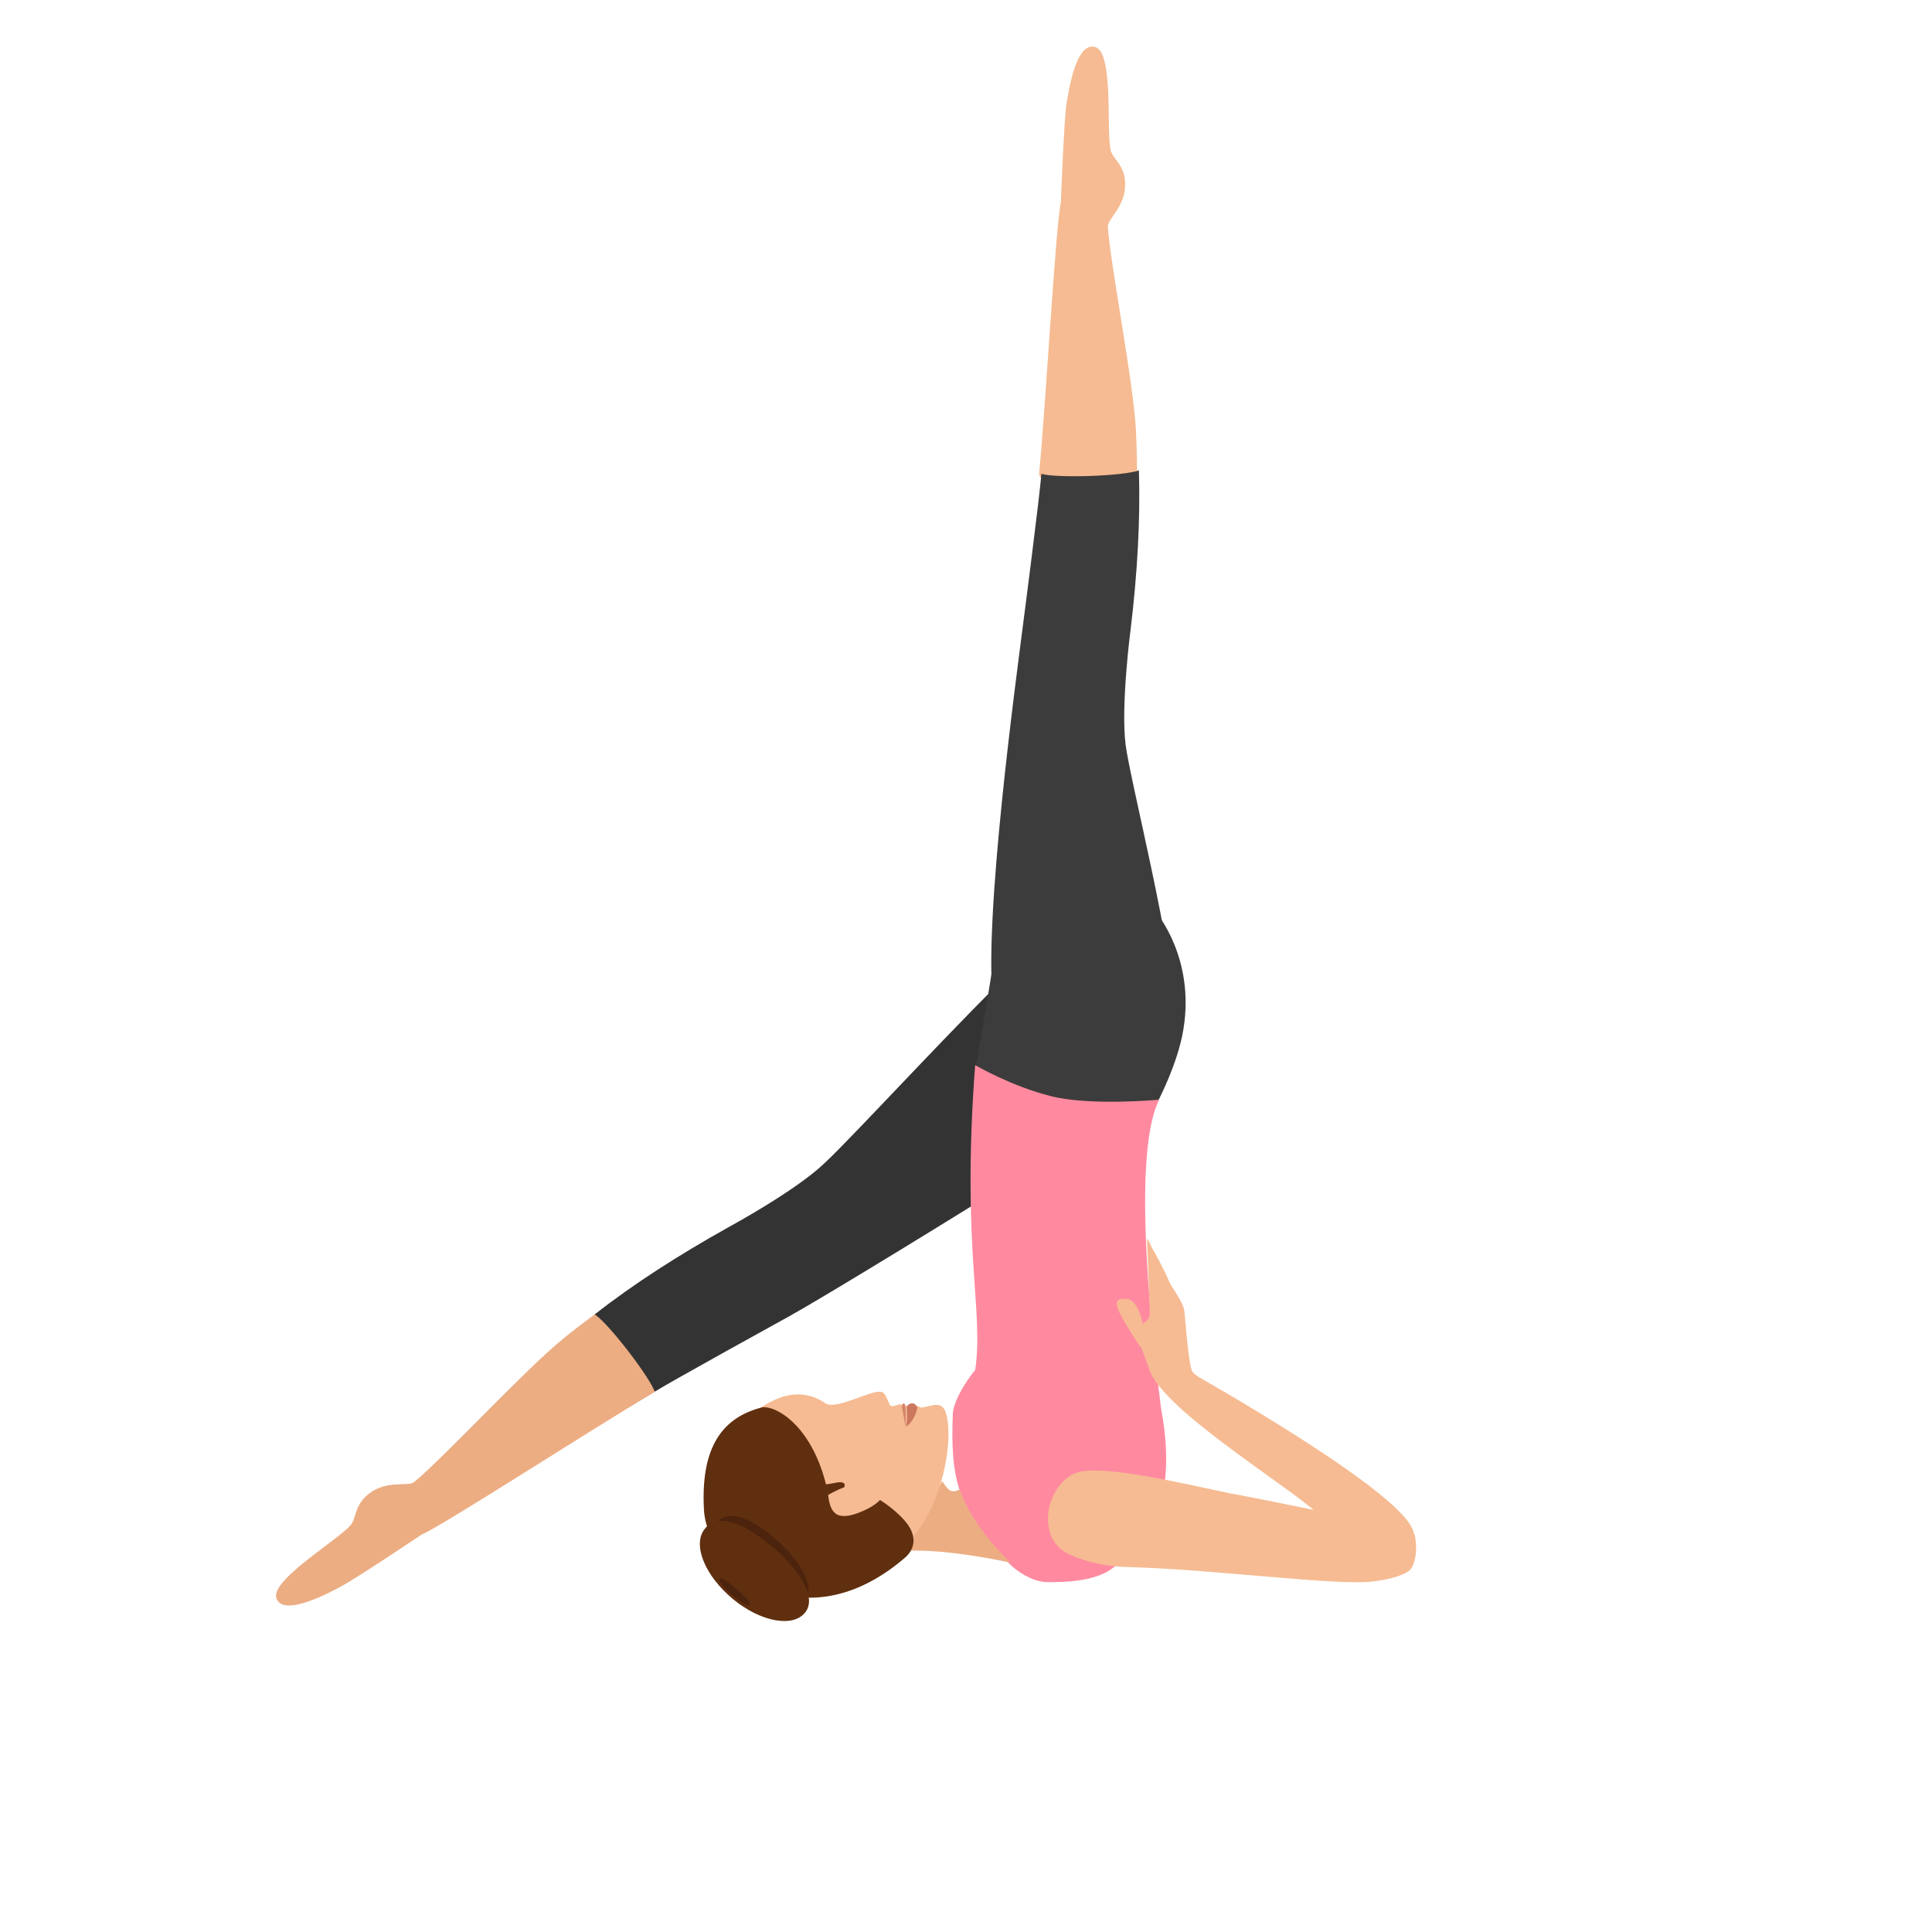
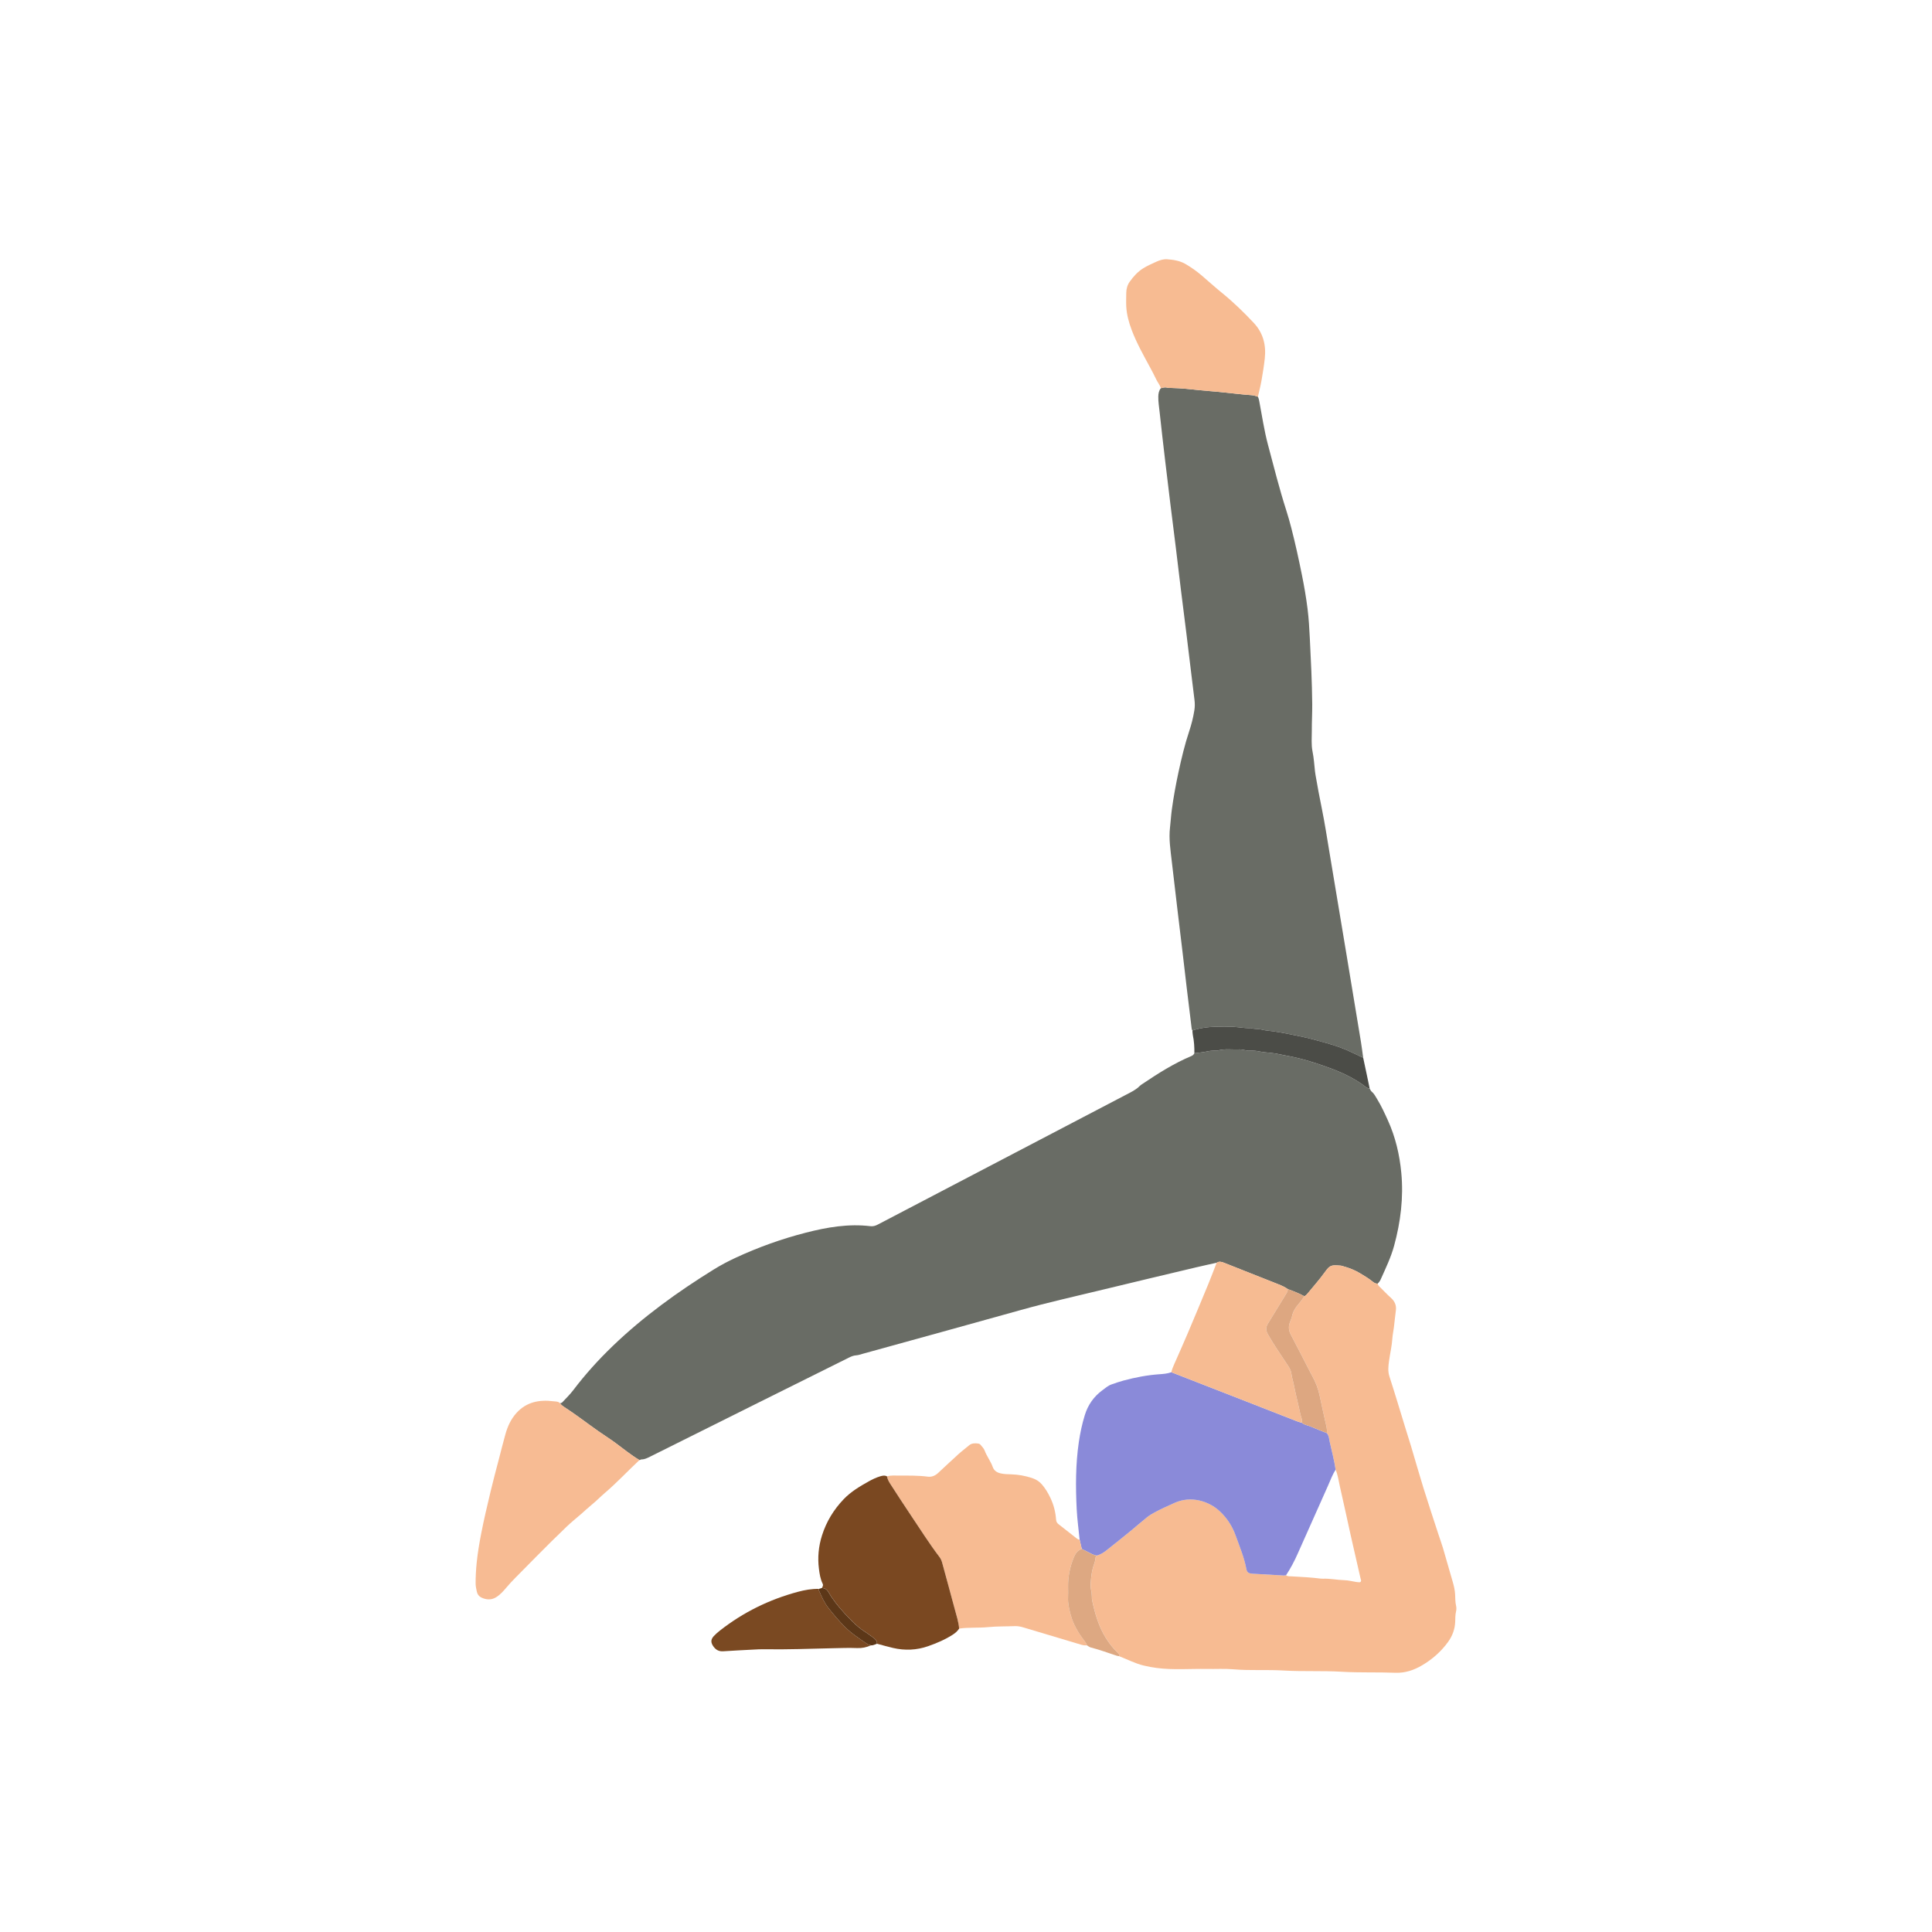
- <svg xmlns="http://www.w3.org/2000/svg" width="497" height="497" viewBox="0 0 497 497" fill="none">
-   <path d="M71.131 411.232C69.228 406.385 88.515 395.289 90.545 391.845C91.561 390.187 91.434 386.871 94.987 384.192C99.681 380.621 104.884 382.534 106.533 381.259C114.654 374.499 134.956 352.433 144.854 344.398C147.138 342.485 150.056 340.316 152.594 338.403C162.745 330.878 172.008 356.005 168.074 358.3C152.213 367.611 114.527 392.1 108.437 394.778C108.437 394.778 91.561 406.13 87.373 408.298C84.962 409.574 73.035 416.078 71.131 411.232Z" fill="#ECAD83" />
-   <path d="M187.394 315.702C174.622 322.837 162.863 330.354 153 338.126C156.667 340.547 167.162 354.307 168.426 358.002C172.22 355.581 203.2 338.509 203.2 338.509C211.04 334.177 245.813 313.027 269.965 297.738C276.161 293.788 281.345 291.24 286.403 288.055C290.323 284.488 292.979 280.41 295.508 277.353C300.313 271.364 268.447 242.315 263.769 246.393C248.089 261.044 219.638 292.259 212.051 299.267C204.591 306.402 187.394 315.702 187.394 315.702Z" fill="#333333" />
-   <path d="M297.753 283.539C297.753 283.539 303.043 273.562 304.428 264.767C307.451 246.521 297.501 234.838 297.501 234.838C297.501 234.838 258.837 224.599 257.577 233.919C255.058 251.64 252.539 265.555 251.028 274.219C250.021 279.994 275.965 288.002 275.965 288.002L297.753 283.539Z" fill="#3D3C3C" />
-   <path d="M245.098 363.812C244.586 379.437 245.609 387.948 259.68 402.302C261.342 403.953 265.436 407.002 269.529 407.002C273.622 407.002 283.087 407.002 287.436 402.302C290.762 398.745 304.193 391.631 298.693 362.415C297.03 348.822 290.634 298.011 298.181 282.894C298.181 282.894 280.657 284.545 270.424 282.005C260.191 279.464 250.854 274.002 250.854 274.002C247.272 321.384 253.156 336.882 250.854 352.506C250.726 352.379 245.226 359.493 245.098 363.812Z" fill="#FF8AA0" />
-   <path d="M246.885 383.2C244.7 384.176 243.928 383.444 242.385 381.002L233 398.95C243.8 398.339 260 402.002 260 402.002C260 402.002 255.885 398.217 252.028 392.845C248.171 387.473 246.885 383.2 246.885 383.2Z" fill="#ECAD83" />
-   <path d="M212.293 360.961C205.546 356.366 199.182 359.812 195.49 362.238C184.288 369.897 183.524 377.556 184.161 387.257C184.925 400.15 219.167 403.086 224.895 401.682C239.662 397.852 244.244 376.918 243.99 368.365C243.735 359.046 240.68 361.599 236.988 362.11C236.861 362.11 236.225 361.727 236.225 361.727C234.952 361.727 233.169 361.982 231.515 361.216C231.515 361.216 230.369 361.599 229.733 361.727C229.351 361.727 229.096 361.727 228.841 361.344C228.332 360.068 227.823 358.791 227.187 358.281C225.405 356.621 215.348 363.004 212.293 360.961Z" fill="#F6BB92" />
-   <path d="M232.856 367.002C232.856 367.002 233.08 366.108 232.968 361.893C232.856 361.383 232.577 360.489 232.074 361.383C231.739 361.893 232.633 364.065 232.856 367.002Z" fill="#D6876B" />
-   <path d="M233 367.002C233 367.002 235.181 365.994 236 362.087C235.863 361.583 235.318 361.205 235.181 361.079C233.818 360.701 233.272 361.835 233.272 361.835C233.545 366.12 233 367.002 233 367.002Z" fill="#CC785E" />
-   <path d="M181.093 388.457C182.011 404 206.676 423.303 232.914 400.616C234.62 399.111 236.719 395.727 232.652 391.089C229.766 387.83 226.092 385.7 226.092 385.7C225.043 385.073 223.731 384.446 222.419 383.694C220.976 382.942 212.973 384.321 212.71 382.817C209.299 367.775 200.51 361.759 196.18 362.009C186.078 364.516 180.175 371.912 181.093 388.457Z" fill="#602F0F" />
-   <path d="M221.45 388.928C228.261 386.092 228.387 383.127 227.756 379.002L217.162 381.967L213 384.416C213.504 388.541 214.639 391.764 221.45 388.928Z" fill="#F6BB92" />
-   <path d="M207.152 411.782C204.314 415.626 196.788 414.345 190.496 408.964C184.204 403.582 181.243 395.895 184.08 392.051C186.918 388.207 192.593 390.001 199.009 395.511C205.301 400.892 209.99 407.939 207.152 411.782Z" fill="#4C230C" />
-   <path d="M214.427 381.539C213.156 381.794 212.012 381.921 211.122 381.921C209.723 381.921 208.96 381.794 208.96 381.794L210.867 386.243C211.503 386.243 212.266 386.116 212.902 386.116C212.902 386.116 212.774 385.608 212.393 384.845V384.972C213.41 384.336 214.936 383.446 217.224 382.556C217.097 382.556 218.241 380.649 214.427 381.539Z" fill="#602F0F" />
-   <path d="M207.181 414.721C204.13 418.789 195.739 417.264 188.619 411.415C181.373 405.44 178.067 397.431 181.246 393.362C184.297 389.294 190.653 391.328 197.9 397.304C205.02 403.025 210.359 410.653 207.181 414.721Z" fill="#602F0F" />
-   <path d="M192.951 412.876C192.569 413.404 190.532 412.215 188.368 410.365C186.204 408.516 184.676 406.534 185.058 406.137C185.44 405.609 187.095 406.666 189.259 408.648C191.423 410.365 193.332 412.347 192.951 412.876Z" fill="#4C230C" />
-   <path d="M363.305 393.23C356.821 391.704 346.142 390.052 346.142 390.052C337.496 388.399 324.529 385.602 316.646 384.203C303.933 381.534 282.702 376.448 276.599 378.991C269.098 382.169 266.556 395.137 274.311 399.459C277.489 401.112 283.083 403.019 291.093 403.146C312.832 403.782 344.107 407.977 353.134 406.833C358.346 406.198 361.779 404.926 362.796 403.782C363.813 402.638 364.83 399.332 363.94 394.883C363.686 394.628 363.559 393.993 363.305 393.23Z" fill="#F6BB92" />
-   <path d="M296.05 353.311C301.517 364.625 335.589 384.84 340.293 390.688C344.997 396.536 353.769 405.181 354.786 406.071C355.676 405.563 356.566 405.181 357.202 404.673C361.651 402.003 362.923 399.079 363.304 397.68C363.304 397.68 364.194 395.773 363.431 393.612C359.999 383.187 306.73 353.311 306.73 353.311H296.05Z" fill="#F6BB92" />
-   <path d="M296.05 353.309C296.05 353.563 299.102 354.326 308.128 354.072C308.128 354.072 307.238 353.563 306.73 352.8C305.84 351.656 304.95 340.214 304.695 337.417C304.441 334.875 301.517 331.442 300.754 329.662C299.229 326.102 297.83 323.687 296.432 321.144C296.177 320.763 295.415 318.729 295.033 318.729C295.033 318.729 295.542 330.043 295.796 337.417C295.923 339.833 294.143 340.214 294.143 340.214C293.889 342.503 293.635 344.41 293.253 345.681L296.05 353.309Z" fill="#F6BB92" />
-   <path d="M293.889 340.217C293.889 340.217 292.745 333.861 289.312 334.115C286.515 334.369 285.498 334.623 293.381 346.574C293.381 346.701 295.288 345.938 293.889 340.217Z" fill="#F6BB92" />
-   <path d="M281.684 12.084C286.769 13.355 284.353 35.477 285.879 39.163C286.642 41.07 289.439 42.85 289.439 47.3C289.566 53.148 284.862 56.326 284.989 58.361C285.752 68.913 291.6 98.281 292.236 110.994C292.363 113.918 292.49 117.605 292.49 120.783C292.49 133.369 266.809 126.25 267.318 121.673C269.097 103.366 271.513 58.488 272.911 52.004C272.911 52.004 273.674 31.79 274.31 26.959C274.818 24.162 276.598 10.685 281.684 12.084Z" fill="#F6BB92" />
-   <path d="M290.827 162.073C292.602 147.496 293.363 133.678 292.983 121.002C288.798 122.523 271.681 123.03 267.877 121.889C267.623 126.453 263.058 161.566 263.058 161.566C261.664 172.722 252.661 238.132 255.577 258.541C256.084 263.865 257.099 268.428 258.113 272.231C260.142 279.71 301.351 275.4 303 265.132C301.605 242.822 290.954 201.877 289.559 191.609C288.291 181.468 290.827 162.073 290.827 162.073Z" fill="#3D3C3C" />
+ <svg xmlns="http://www.w3.org/2000/svg" width="500" height="500" viewBox="0 0 500 500" fill="none">
+   <path d="M356.54 332.196C356.886 331.882 357.147 331.501 357.337 331.078C358.611 328.231 359.973 325.412 360.798 322.393C362.481 316.222 363.257 309.932 362.657 303.547C362.216 298.845 361.147 294.269 359.175 289.93C358.329 288.064 357.482 286.208 356.409 284.458C355.983 283.76 355.626 283.026 354.97 282.49C354.748 282.306 354.635 281.985 354.476 281.728C353.76 281.671 353.291 281.153 352.765 280.775C350.035 278.835 347.026 277.449 343.9 276.316C340.404 275.05 336.858 273.91 333.186 273.254C331.687 272.986 330.212 272.601 328.681 272.457C327.774 272.372 326.847 272.305 325.961 272.118C325.097 271.935 324.24 271.846 323.382 271.906C322.493 271.966 321.682 271.557 320.807 271.596C318.927 271.681 317.025 271.37 315.163 271.864C314.923 271.928 314.655 271.885 314.397 271.889C313.734 271.903 313.088 271.956 312.429 272.104C311.342 272.351 310.217 272.425 309.105 272.573C308.94 272.901 308.714 273.141 308.358 273.289C303.849 275.173 299.746 277.773 295.71 280.49C295.456 280.662 295.185 280.821 294.973 281.036C293.985 282.045 292.736 282.631 291.512 283.269C272.378 293.271 253.246 303.279 234.112 313.287C231.801 314.497 229.48 315.69 227.173 316.914C226.566 317.235 225.97 317.418 225.271 317.337C219.581 316.653 214.042 317.605 208.571 319.009C202.316 320.611 196.252 322.784 190.395 325.501C188.452 326.4 186.543 327.413 184.723 328.538C175.399 334.313 166.53 340.698 158.603 348.318C154.906 351.871 151.477 355.66 148.376 359.752C147.515 360.888 146.478 361.893 145.501 362.937C145.377 363.071 145.138 363.1 144.951 363.174C145.187 363.516 145.483 363.791 145.832 364.017C148.933 366.003 151.833 368.271 154.846 370.385C156.31 371.411 157.827 372.364 159.27 373.422C161.327 374.932 163.288 376.572 165.496 377.867C165.623 377.828 165.747 377.793 165.874 377.754L165.944 377.666L166.047 377.708C166.84 377.684 167.521 377.338 168.213 376.996C177.688 372.268 187.164 367.541 196.643 362.821C204.334 358.99 212.031 355.173 219.722 351.338C220.325 351.038 220.911 350.798 221.602 350.756C222.153 350.724 222.699 350.516 223.239 350.368C236.892 346.593 250.551 342.85 264.193 339.03C271.337 337.029 278.576 335.428 285.776 333.674C293.675 331.755 301.588 329.882 309.497 328.002C311.286 327.575 313.088 327.194 314.88 326.792C315.508 326.375 316.122 326.545 316.764 326.799C321.453 328.665 326.148 330.517 330.844 332.373C331.697 332.711 332.533 333.082 333.285 333.618C334.752 334.144 336.195 334.719 337.568 335.463C337.963 335.297 338.224 334.976 338.485 334.662C339.945 332.884 341.473 331.166 342.824 329.293C344.203 327.381 344.471 327.353 346.997 327.547C347.198 327.561 347.392 327.645 347.59 327.698C349.181 328.122 350.694 328.732 352.099 329.589C353.146 330.228 354.205 330.852 355.164 331.625C355.559 331.946 355.986 332.246 356.544 332.2H356.54V332.196Z" fill="#696C65" />
+   <path d="M352.793 273.752C352.602 272.391 352.437 271.022 352.214 269.664C351.004 262.298 349.784 254.932 348.56 247.569C347.067 238.591 345.579 229.613 344.072 220.638C343.437 216.856 342.862 213.064 342.097 209.307C341.515 206.449 340.971 203.588 340.481 200.717C340.421 200.364 340.361 200.011 340.322 199.655C340.132 197.926 340.029 196.19 339.68 194.479C339.317 192.709 339.507 190.913 339.497 189.128C339.483 186.828 339.624 184.524 339.603 182.224C339.55 176.544 339.267 170.872 338.982 165.202C338.855 162.648 338.71 160.091 338.393 157.554C338.026 154.615 337.518 151.691 336.932 148.781C336.114 144.72 335.232 140.677 334.198 136.666C333.803 135.132 333.373 133.604 332.889 132.098C331.094 126.496 329.665 120.791 328.151 115.111C327.164 111.397 326.613 107.601 325.897 103.837C325.82 103.427 325.728 103.039 325.544 102.672C324.969 102.461 324.398 102.302 323.773 102.26C322.507 102.178 321.244 102.034 319.978 101.903C318.309 101.73 316.644 101.536 314.975 101.374C313.557 101.237 312.135 101.159 310.721 101.004C308.195 100.725 305.665 100.457 303.122 100.4C302.765 100.393 302.392 100.422 302.06 100.323C301.474 100.15 300.956 100.341 300.416 100.475C299.919 101.11 299.781 101.836 299.767 102.63C299.742 103.971 299.964 105.283 300.106 106.606C300.55 110.776 301.04 114.942 301.527 119.108C301.961 122.816 302.413 126.524 302.868 130.231C303.33 133.989 303.813 137.742 304.275 141.499C304.737 145.256 305.175 149.017 305.637 152.774C306.092 156.482 306.572 160.182 307.031 163.89C307.489 167.598 307.93 171.305 308.382 175.013C308.629 177.045 308.872 179.077 309.13 181.106C309.246 182.026 309.246 182.933 309.098 183.854C308.801 185.674 308.364 187.438 307.778 189.198C306.614 192.691 305.761 196.279 304.984 199.877C304.297 203.077 303.707 206.298 303.266 209.543C303.058 211.064 302.981 212.598 302.801 214.122C302.451 217.103 302.931 220.042 303.263 222.984C303.736 227.15 304.237 231.317 304.73 235.483C305.164 239.141 305.612 242.796 306.046 246.454C306.413 249.552 306.766 252.653 307.136 255.754C307.553 259.257 307.983 262.763 308.413 266.266C308.431 266.411 308.526 266.545 308.583 266.686C310.985 265.917 313.451 265.656 315.963 265.737C316.577 265.758 317.191 265.78 317.801 265.737C319.798 265.585 321.752 266.178 323.745 266.072C324.627 266.379 325.587 266.217 326.458 266.446C327.502 266.718 328.575 266.767 329.619 266.919C331.834 267.236 334.018 267.695 336.202 268.147C338.643 268.651 341.049 269.304 343.448 269.988C345.759 270.648 348.009 271.435 350.161 272.507C351.026 272.937 351.907 273.34 352.782 273.752H352.793Z" fill="#696C65" />
+   <path d="M356.539 332.197C355.978 332.246 355.555 331.943 355.16 331.622C354.2 330.849 353.142 330.225 352.094 329.586C350.69 328.729 349.177 328.115 347.586 327.695C347.388 327.643 347.194 327.558 346.993 327.544C344.467 327.353 344.196 327.378 342.82 329.29C341.472 331.16 339.941 332.881 338.481 334.659C338.223 334.973 337.959 335.294 337.563 335.46C337.133 336.155 336.657 336.804 336.117 337.425C335.351 338.307 334.688 339.267 334.424 340.455C334.29 341.052 334.064 341.627 333.842 342.198C333.401 343.32 333.514 344.361 334.078 345.43C335.842 348.774 337.553 352.147 339.285 355.508C339.38 355.688 339.479 355.868 339.578 356.048C340.506 357.703 341.176 359.446 341.553 361.312C341.998 363.502 342.506 365.683 342.986 367.866C343.201 368.858 343.554 369.835 343.367 370.879C343.963 371.528 343.966 372.378 344.143 373.169C344.675 375.56 345.31 377.935 345.667 380.365C346.249 381.741 346.418 383.223 346.753 384.659C347.745 388.931 348.641 393.224 349.597 397.503C350.408 401.137 351.251 404.763 352.084 408.394C352.13 408.591 352.204 408.785 352.239 408.986C352.288 409.261 352.094 409.505 351.823 409.494C351.519 409.484 351.216 409.445 350.913 409.399C349.907 409.244 348.902 408.969 347.893 408.947C346.051 408.902 344.238 408.489 342.393 408.57C342.188 408.577 341.984 408.57 341.779 408.542C339.299 408.224 336.801 408.097 334.307 407.963C333.803 407.935 333.274 408.02 332.833 407.67C332.628 407.691 332.423 407.744 332.222 407.734C329.52 407.586 326.821 407.43 324.119 407.272C324.017 407.265 323.918 407.222 323.819 407.219C323.092 407.194 322.704 406.778 322.577 406.1C322.016 403.07 320.817 400.248 319.78 397.366C318.916 394.956 317.582 392.899 315.723 391.146C312.918 388.5 308.311 387.04 304.092 388.895C302.314 389.679 300.553 390.49 298.839 391.393C298.119 391.771 297.421 392.219 296.786 392.723C295.431 393.806 294.133 394.963 292.789 396.06C290.693 397.771 288.587 399.468 286.463 401.147C285.663 401.779 284.805 402.347 283.786 402.583C283.698 402.767 283.542 402.947 283.535 403.13C283.514 403.963 283.176 404.707 282.936 405.48C282.516 406.841 282.389 408.256 282.279 409.667C282.234 410.27 282.244 410.902 282.382 411.484C282.512 412.038 282.562 412.581 282.576 413.142C282.586 413.498 282.583 413.858 282.657 414.204C283.024 415.939 283.468 417.65 284.05 419.337C285.148 422.512 286.806 425.316 289.212 427.673C289.392 427.849 289.575 428.033 289.723 428.237C289.829 428.382 289.73 428.516 289.6 428.611C291.734 429.433 293.769 430.513 296.013 431.049C297.107 431.31 298.2 431.515 299.319 431.663C303.654 432.238 308.001 431.843 312.343 431.924C314.643 431.966 316.961 431.818 319.247 432.016C323.537 432.386 327.837 432.072 332.12 432.326C337.179 432.626 342.248 432.347 347.297 432.647C351.897 432.922 356.497 432.725 361.094 432.908C363.655 433.01 365.93 432.231 368.075 430.961C370.7 429.409 372.961 427.415 374.75 424.946C375.875 423.394 376.542 421.623 376.605 419.668C376.634 418.8 376.616 417.94 376.817 417.079C376.93 416.592 376.941 416.038 376.828 415.555C376.605 414.592 376.63 413.625 376.584 412.659C376.535 411.583 376.295 410.535 376.002 409.505C375.163 406.559 374.323 403.613 373.455 400.675C373.109 399.5 372.675 398.353 372.298 397.186C370.986 393.153 369.645 389.132 368.386 385.082C367.264 381.477 366.241 377.836 365.158 374.216C364.692 372.65 364.184 371.094 363.704 369.535C362.336 365.093 361.009 360.638 359.58 356.218C359.136 354.838 359.302 353.529 359.489 352.164C359.75 350.245 360.215 348.358 360.339 346.417C360.399 345.454 360.617 344.502 360.737 343.539C360.917 342.071 361.055 340.6 361.249 339.136C361.425 337.795 360.949 336.765 359.958 335.873C358.97 334.984 358.06 334.01 357.107 333.079C356.846 332.825 356.603 332.571 356.55 332.193H356.539V332.197Z" fill="#F7BB92" />
+   <path d="M283.778 402.587C284.801 402.35 285.655 401.786 286.456 401.151C288.58 399.472 290.686 397.775 292.781 396.064C294.125 394.967 295.42 393.809 296.778 392.726C297.413 392.218 298.112 391.774 298.831 391.396C300.549 390.493 302.306 389.682 304.084 388.899C308.303 387.043 312.914 388.504 315.715 391.15C317.574 392.903 318.908 394.963 319.772 397.369C320.806 400.248 322.005 403.073 322.57 406.104C322.697 406.781 323.081 407.194 323.812 407.222C323.914 407.226 324.013 407.268 324.111 407.275C326.814 407.43 329.513 407.589 332.215 407.737C332.416 407.748 332.62 407.695 332.825 407.674C333.986 405.924 334.963 404.075 335.813 402.156C338.424 396.272 341.045 390.391 343.68 384.514C344.305 383.117 344.813 381.66 345.659 380.369C345.303 377.938 344.668 375.567 344.135 373.172C343.959 372.382 343.955 371.532 343.359 370.879C341.951 370.311 340.537 369.764 339.147 369.164C338.41 368.847 337.559 368.79 336.928 368.222C336.49 368.085 336.042 367.976 335.619 367.81C330.775 365.919 325.935 364.014 321.092 362.123C315.112 359.788 309.125 357.463 303.142 355.131C302.119 355.512 301.043 355.579 299.974 355.657C296.849 355.882 293.794 356.471 290.774 357.283C289.74 357.562 288.724 357.914 287.708 358.267C286.773 358.588 286.043 359.241 285.26 359.819C283.045 361.463 281.559 363.594 280.748 366.229C280.035 368.533 279.541 370.879 279.192 373.26C278.356 379.01 278.356 384.789 278.649 390.571C278.783 393.224 279.15 395.863 279.414 398.509C279.598 399.292 279.781 400.071 279.961 400.854C280.497 401.123 281.037 401.384 281.566 401.666C282.275 402.043 282.977 402.428 283.775 402.587H283.778Z" fill="#8A8AD9" />
+   <path d="M279.965 400.853C279.781 400.07 279.598 399.287 279.418 398.507C278.836 398.391 278.434 397.967 277.996 397.632C276.652 396.613 275.361 395.526 274.013 394.514C273.562 394.175 273.35 393.815 273.311 393.251C273.17 391.296 272.69 389.423 271.844 387.652C271.247 386.403 270.552 385.218 269.642 384.167C268.951 383.369 268.094 382.84 267.102 382.516C265.345 381.944 263.546 381.602 261.694 381.556C260.773 381.535 259.863 381.514 258.953 381.306C257.969 381.08 257.249 380.582 256.914 379.64C256.378 378.138 255.372 376.878 254.819 375.379C254.614 374.829 254.124 374.377 253.746 373.894C253.584 373.686 253.33 373.604 253.069 373.576C252.24 373.484 251.45 373.481 250.755 374.084C249.908 374.822 248.994 375.481 248.158 376.233C246.525 377.704 244.927 379.214 243.311 380.709C243.159 380.847 243.018 380.995 242.866 381.133C242.087 381.852 241.222 382.304 240.101 382.156C237.659 381.842 235.204 381.881 232.752 381.884C231.683 381.884 230.6 381.764 229.549 382.078C229.669 382.858 230.068 383.514 230.487 384.156C232.213 386.805 233.92 389.469 235.687 392.094C238.139 395.731 240.468 399.456 243.131 402.949C243.48 403.407 243.688 403.912 243.837 404.458C244.916 408.445 246.02 412.424 247.082 416.414C247.527 418.086 248.084 419.737 248.218 421.48C250.705 421.12 253.228 421.342 255.711 421.099C258.011 420.873 260.304 420.937 262.601 420.841C263.377 420.81 264.114 420.951 264.859 421.177C269.843 422.683 274.835 424.158 279.824 425.653C280.324 425.802 280.822 425.851 281.337 425.837C281.161 425.41 280.945 425.015 280.66 424.648C279.051 422.584 277.742 420.365 277.068 417.804C276.694 416.375 276.345 414.95 276.416 413.451C276.458 412.534 276.433 411.613 276.423 410.692C276.384 408.011 276.91 405.446 277.94 402.973C278.349 401.993 278.917 401.199 279.968 400.849L279.965 400.853Z" fill="#F7BB92" />
+   <path d="M165.496 377.857C163.284 376.562 161.326 374.921 159.27 373.412C157.827 372.353 156.31 371.401 154.846 370.374C151.833 368.261 148.933 365.993 145.832 364.006C145.483 363.784 145.187 363.506 144.95 363.163C144.485 362.652 143.797 362.719 143.232 362.648C139.613 362.186 136.279 362.807 133.697 365.636C132.257 367.21 131.375 369.118 130.807 371.161C130.204 373.323 129.654 375.503 129.093 377.677C128.387 380.397 127.65 383.106 127.001 385.84C126.119 389.565 125.223 393.291 124.5 397.048C124.031 399.496 123.614 401.962 123.364 404.456C123.184 406.245 123.085 408.019 123.089 409.808C123.089 410.531 123.258 411.222 123.406 411.924C123.558 412.64 123.978 413.159 124.588 413.445C125.847 414.037 127.142 414.136 128.387 413.371C129.495 412.69 130.335 411.702 131.157 410.735C131.855 409.914 132.589 409.134 133.337 408.368C135.125 406.537 136.939 404.731 138.734 402.904C141.348 400.24 144.015 397.626 146.707 395.04C147.885 393.908 149.169 392.892 150.404 391.82C151.293 391.05 152.136 390.232 153.054 389.491C154.285 388.496 155.389 387.35 156.595 386.32C159.711 383.656 162.494 380.647 165.493 377.857H165.496Z" fill="#F7BB93" />
+   <path d="M248.222 421.485C248.088 419.742 247.531 418.091 247.086 416.419C246.025 412.429 244.917 408.45 243.841 404.463C243.693 403.913 243.481 403.408 243.135 402.953C240.475 399.457 238.144 395.735 235.692 392.098C233.924 389.477 232.217 386.814 230.492 384.161C230.076 383.519 229.677 382.863 229.553 382.083C228.957 381.758 228.365 381.9 227.768 382.079C226.735 382.393 225.768 382.852 224.83 383.378C222.508 384.676 220.229 386.024 218.36 387.974C215.767 390.68 213.865 393.795 212.736 397.362C211.844 400.177 211.565 403.08 211.939 406.008C212.105 407.314 212.306 408.651 212.899 409.854C213.135 410.33 212.878 410.626 212.687 410.972C213.463 410.993 214.013 411.328 214.412 412.023C215.527 413.974 216.931 415.727 218.441 417.371C220.021 419.093 221.626 420.815 223.602 422.123C224.406 422.656 225.2 423.206 225.973 423.788C226.498 424.187 227.049 424.607 226.964 425.397C228.347 425.764 229.719 426.166 231.113 426.487C234.178 427.196 237.251 427.069 240.197 426.032C242.405 425.256 244.585 424.339 246.575 423.051C247.231 422.628 247.803 422.134 248.229 421.481H248.222V421.485Z" fill="#7A4821" />
+   <path d="M300.419 100.477C300.959 100.343 301.478 100.149 302.063 100.325C302.395 100.424 302.769 100.396 303.125 100.403C305.669 100.459 308.198 100.728 310.724 101.006C312.139 101.161 313.56 101.239 314.978 101.377C316.647 101.539 318.312 101.733 319.981 101.906C321.244 102.036 322.507 102.185 323.777 102.262C324.401 102.301 324.976 102.463 325.548 102.675C325.862 101.285 326.225 99.906 326.472 98.505C326.807 96.6 327.114 94.684 327.326 92.762C327.703 89.297 326.909 86.168 324.472 83.561C321.882 80.799 319.173 78.167 316.227 75.783C314.442 74.336 312.742 72.787 310.999 71.292C309.715 70.195 308.339 69.228 306.886 68.367C305.39 67.478 303.711 67.217 302.042 67.097C301.107 67.03 300.116 67.334 299.23 67.746C298.073 68.282 296.884 68.79 295.808 69.468C294.419 70.346 293.311 71.578 292.362 72.915C291.766 73.758 291.483 74.752 291.476 75.804C291.469 76.978 291.413 78.16 291.476 79.332C291.589 81.438 292.147 83.456 292.887 85.421C294.172 88.825 295.964 91.979 297.685 95.171C298.218 96.159 298.74 97.157 299.223 98.173C299.594 98.957 300.19 99.62 300.423 100.474L300.419 100.477Z" fill="#F7BB92" />
+   <path d="M303.146 355.131C309.129 357.459 315.112 359.788 321.095 362.123C325.939 364.014 330.779 365.919 335.623 367.81C336.05 367.976 336.498 368.089 336.932 368.223C336.907 367.817 336.967 367.379 336.84 367.013C336.537 366.141 336.374 365.245 336.173 364.353C335.729 362.37 335.231 360.402 334.847 358.408C334.663 357.459 334.342 356.535 334.226 355.586C334.127 354.782 333.81 354.15 333.383 353.501C331.601 350.774 329.707 348.118 328.109 345.271C327.579 344.325 327.558 343.489 328.133 342.562C329.717 340.011 331.248 337.425 332.839 334.878C333.093 334.469 333.294 334.091 333.277 333.612C332.525 333.075 331.689 332.701 330.836 332.366C326.14 330.511 321.448 328.659 316.756 326.792C316.114 326.538 315.504 326.369 314.872 326.785C314.153 328.63 313.461 330.489 312.706 332.32C310.939 336.603 309.157 340.879 307.348 345.144C306.215 347.814 305.026 350.464 303.855 353.12C303.566 353.773 303.294 354.429 303.143 355.131H303.146Z" fill="#F6BB92" />
+   <path d="M211.929 411.205C210.073 411.166 208.27 411.483 206.485 411.963C199.088 413.953 192.342 417.255 186.31 421.993C185.749 422.434 185.202 422.906 184.719 423.432C183.879 424.349 183.932 425.157 184.687 426.177C185.326 427.037 186.105 427.418 187.185 427.348C189.838 427.171 192.494 427.041 195.147 426.903C196.015 426.857 196.883 426.805 197.751 426.822C203.684 426.928 209.611 426.688 215.541 426.558C217.637 426.512 219.732 426.434 221.828 426.519C223.069 426.568 224.269 426.342 225.401 425.803C225.07 425.683 224.692 425.626 224.41 425.432C222.403 424.06 220.353 422.741 218.624 421.001C217.083 419.453 215.682 417.784 214.342 416.066C213.305 414.74 212.631 413.191 211.957 411.656C211.901 411.526 211.936 411.356 211.929 411.201V411.205Z" fill="#7A4922" />
+   <path d="M352.792 273.751C351.918 273.335 351.039 272.936 350.171 272.506C348.019 271.433 345.769 270.647 343.458 269.987C341.059 269.303 338.653 268.646 336.212 268.145C334.028 267.694 331.844 267.235 329.629 266.918C328.581 266.766 327.512 266.72 326.468 266.445C325.597 266.216 324.637 266.382 323.755 266.071C321.762 266.177 319.808 265.584 317.811 265.736C317.201 265.782 316.583 265.757 315.973 265.736C313.461 265.655 310.995 265.916 308.593 266.685C308.628 267.087 308.625 267.496 308.706 267.891C309.03 269.437 309.126 270.996 309.101 272.569C310.209 272.421 311.334 272.347 312.424 272.1C313.084 271.952 313.729 271.899 314.393 271.885C314.647 271.878 314.918 271.924 315.158 271.86C317.021 271.363 318.922 271.677 320.802 271.592C321.677 271.553 322.489 271.962 323.378 271.902C324.239 271.846 325.092 271.934 325.957 272.114C326.842 272.301 327.77 272.368 328.677 272.453C330.208 272.594 331.682 272.982 333.181 273.25C336.854 273.906 340.399 275.046 343.895 276.312C347.021 277.445 350.03 278.831 352.761 280.771C353.286 281.145 353.756 281.667 354.472 281.724C354.246 280.641 354.027 279.554 353.798 278.475C353.466 276.901 353.128 275.328 352.792 273.751Z" fill="#4B4C47" />
+   <path d="M279.965 400.854C278.914 401.203 278.346 401.997 277.936 402.977C276.906 405.45 276.381 408.015 276.419 410.696C276.434 411.617 276.455 412.538 276.412 413.455C276.345 414.954 276.691 416.379 277.065 417.808C277.735 420.369 279.044 422.592 280.656 424.652C280.946 425.019 281.157 425.417 281.334 425.841C281.644 426.017 281.937 426.271 282.269 426.356C284.551 426.938 286.752 427.767 288.989 428.494C289.183 428.557 289.391 428.575 289.589 428.614C289.719 428.518 289.818 428.381 289.712 428.24C289.564 428.035 289.381 427.855 289.201 427.675C286.795 425.319 285.14 422.514 284.039 419.339C283.457 417.656 283.013 415.945 282.646 414.206C282.572 413.86 282.575 413.501 282.565 413.144C282.551 412.583 282.505 412.04 282.371 411.486C282.233 410.904 282.223 410.269 282.269 409.669C282.378 408.258 282.501 406.844 282.925 405.482C283.165 404.706 283.503 403.965 283.524 403.132C283.528 402.949 283.687 402.766 283.775 402.586C282.978 402.427 282.272 402.046 281.567 401.665C281.037 401.383 280.498 401.125 279.961 400.854H279.965Z" fill="#DDA882" />
+   <path d="M211.928 411.204C211.935 411.356 211.9 411.529 211.957 411.659C212.63 413.194 213.304 414.743 214.341 416.069C215.682 417.784 217.082 419.456 218.624 421.004C220.356 422.744 222.402 424.063 224.41 425.435C224.692 425.629 225.069 425.686 225.401 425.806C225.973 425.873 226.442 425.555 226.953 425.404C227.038 424.613 226.488 424.194 225.962 423.795C225.193 423.213 224.399 422.663 223.591 422.13C221.616 420.825 220.011 419.099 218.43 417.378C216.92 415.734 215.513 413.981 214.401 412.03C214.006 411.335 213.456 410.996 212.676 410.979C212.426 411.056 212.175 411.13 211.921 411.208H211.928V411.204Z" fill="#5C3718" />
+   <path d="M166.043 377.701L165.941 377.658L165.874 377.746L165.976 377.785L166.043 377.701Z" fill="#F7BB93" />
+   <path d="M333.277 333.611C333.295 334.091 333.094 334.469 332.84 334.878C331.249 337.425 329.721 340.011 328.134 342.561C327.559 343.489 327.58 344.325 328.109 345.271C329.707 348.118 331.602 350.774 333.383 353.501C333.81 354.154 334.127 354.785 334.226 355.586C334.343 356.535 334.664 357.459 334.847 358.408C335.232 360.401 335.729 362.37 336.174 364.352C336.375 365.245 336.533 366.141 336.84 367.012C336.971 367.383 336.907 367.817 336.932 368.222C337.563 368.787 338.414 368.847 339.151 369.164C340.544 369.764 341.959 370.311 343.363 370.879C343.55 369.835 343.197 368.857 342.982 367.866C342.506 365.682 341.998 363.502 341.55 361.312C341.172 359.445 340.502 357.703 339.574 356.048C339.476 355.868 339.373 355.692 339.282 355.508C337.549 352.146 335.838 348.774 334.075 345.429C333.51 344.357 333.397 343.32 333.838 342.198C334.06 341.63 334.29 341.051 334.42 340.455C334.685 339.27 335.348 338.307 336.114 337.425C336.653 336.804 337.13 336.155 337.56 335.46C336.188 334.716 334.741 334.14 333.277 333.615V333.611Z" fill="#DDA781" />
</svg>
